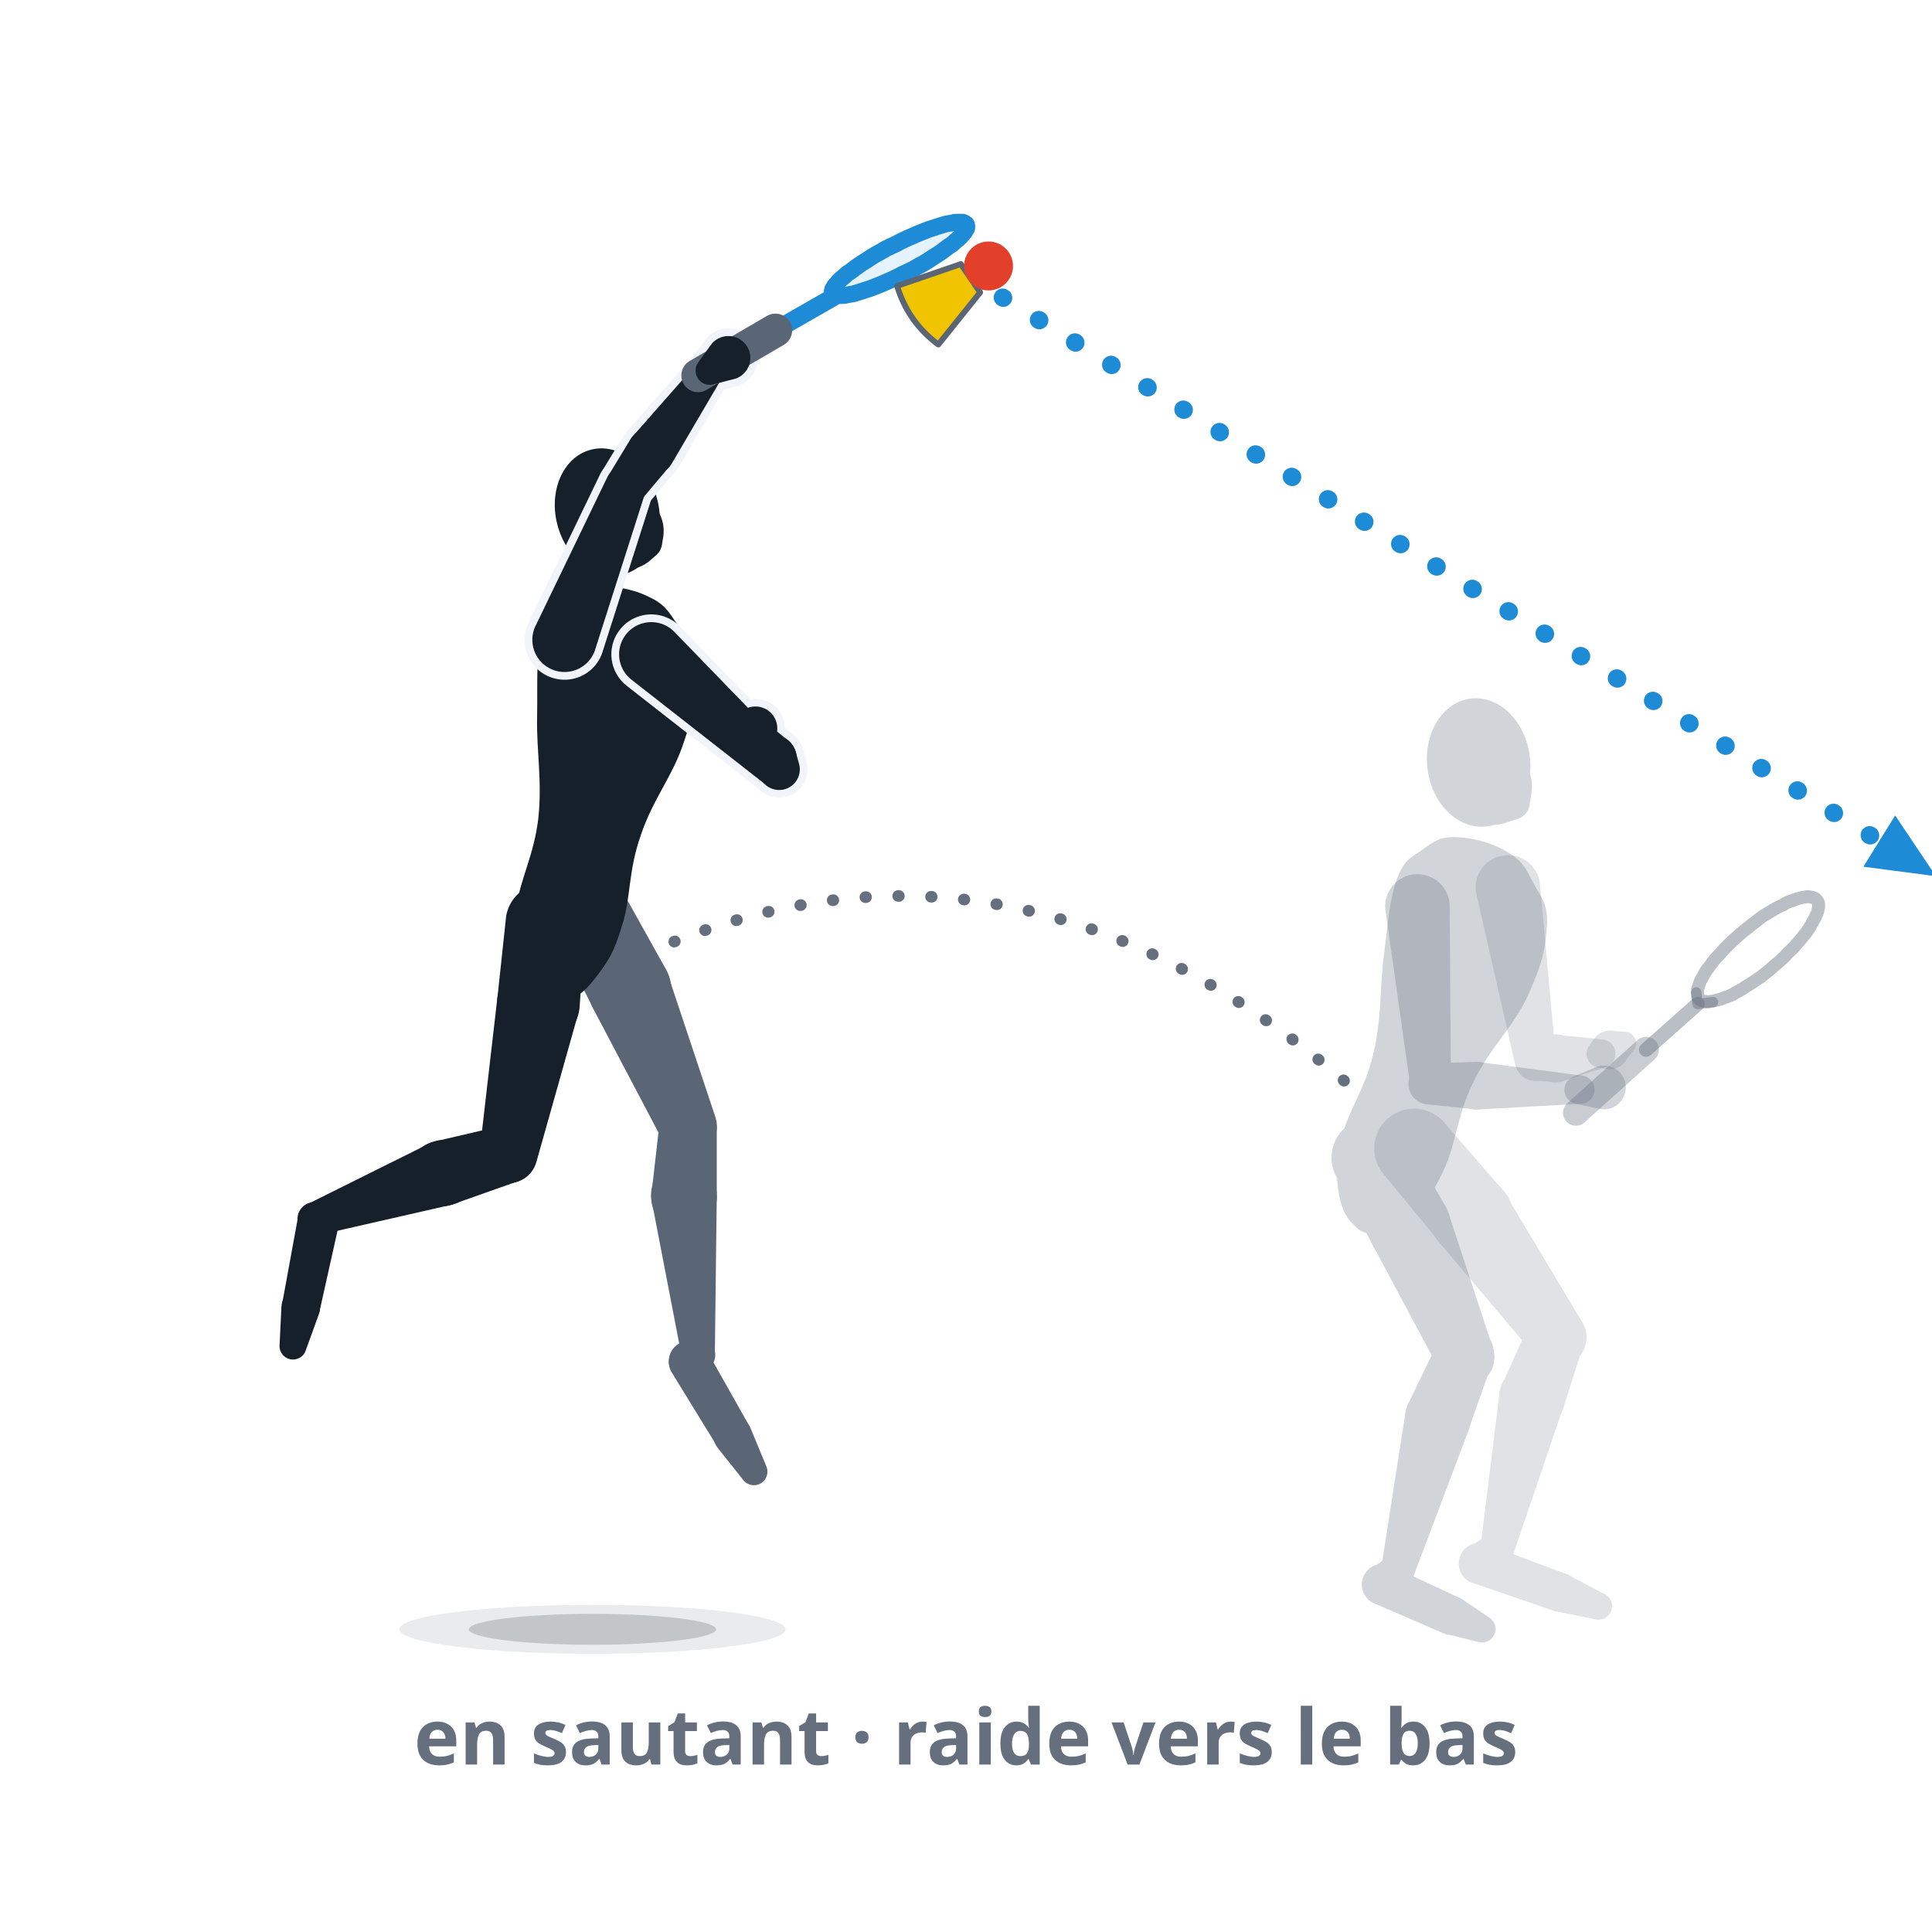
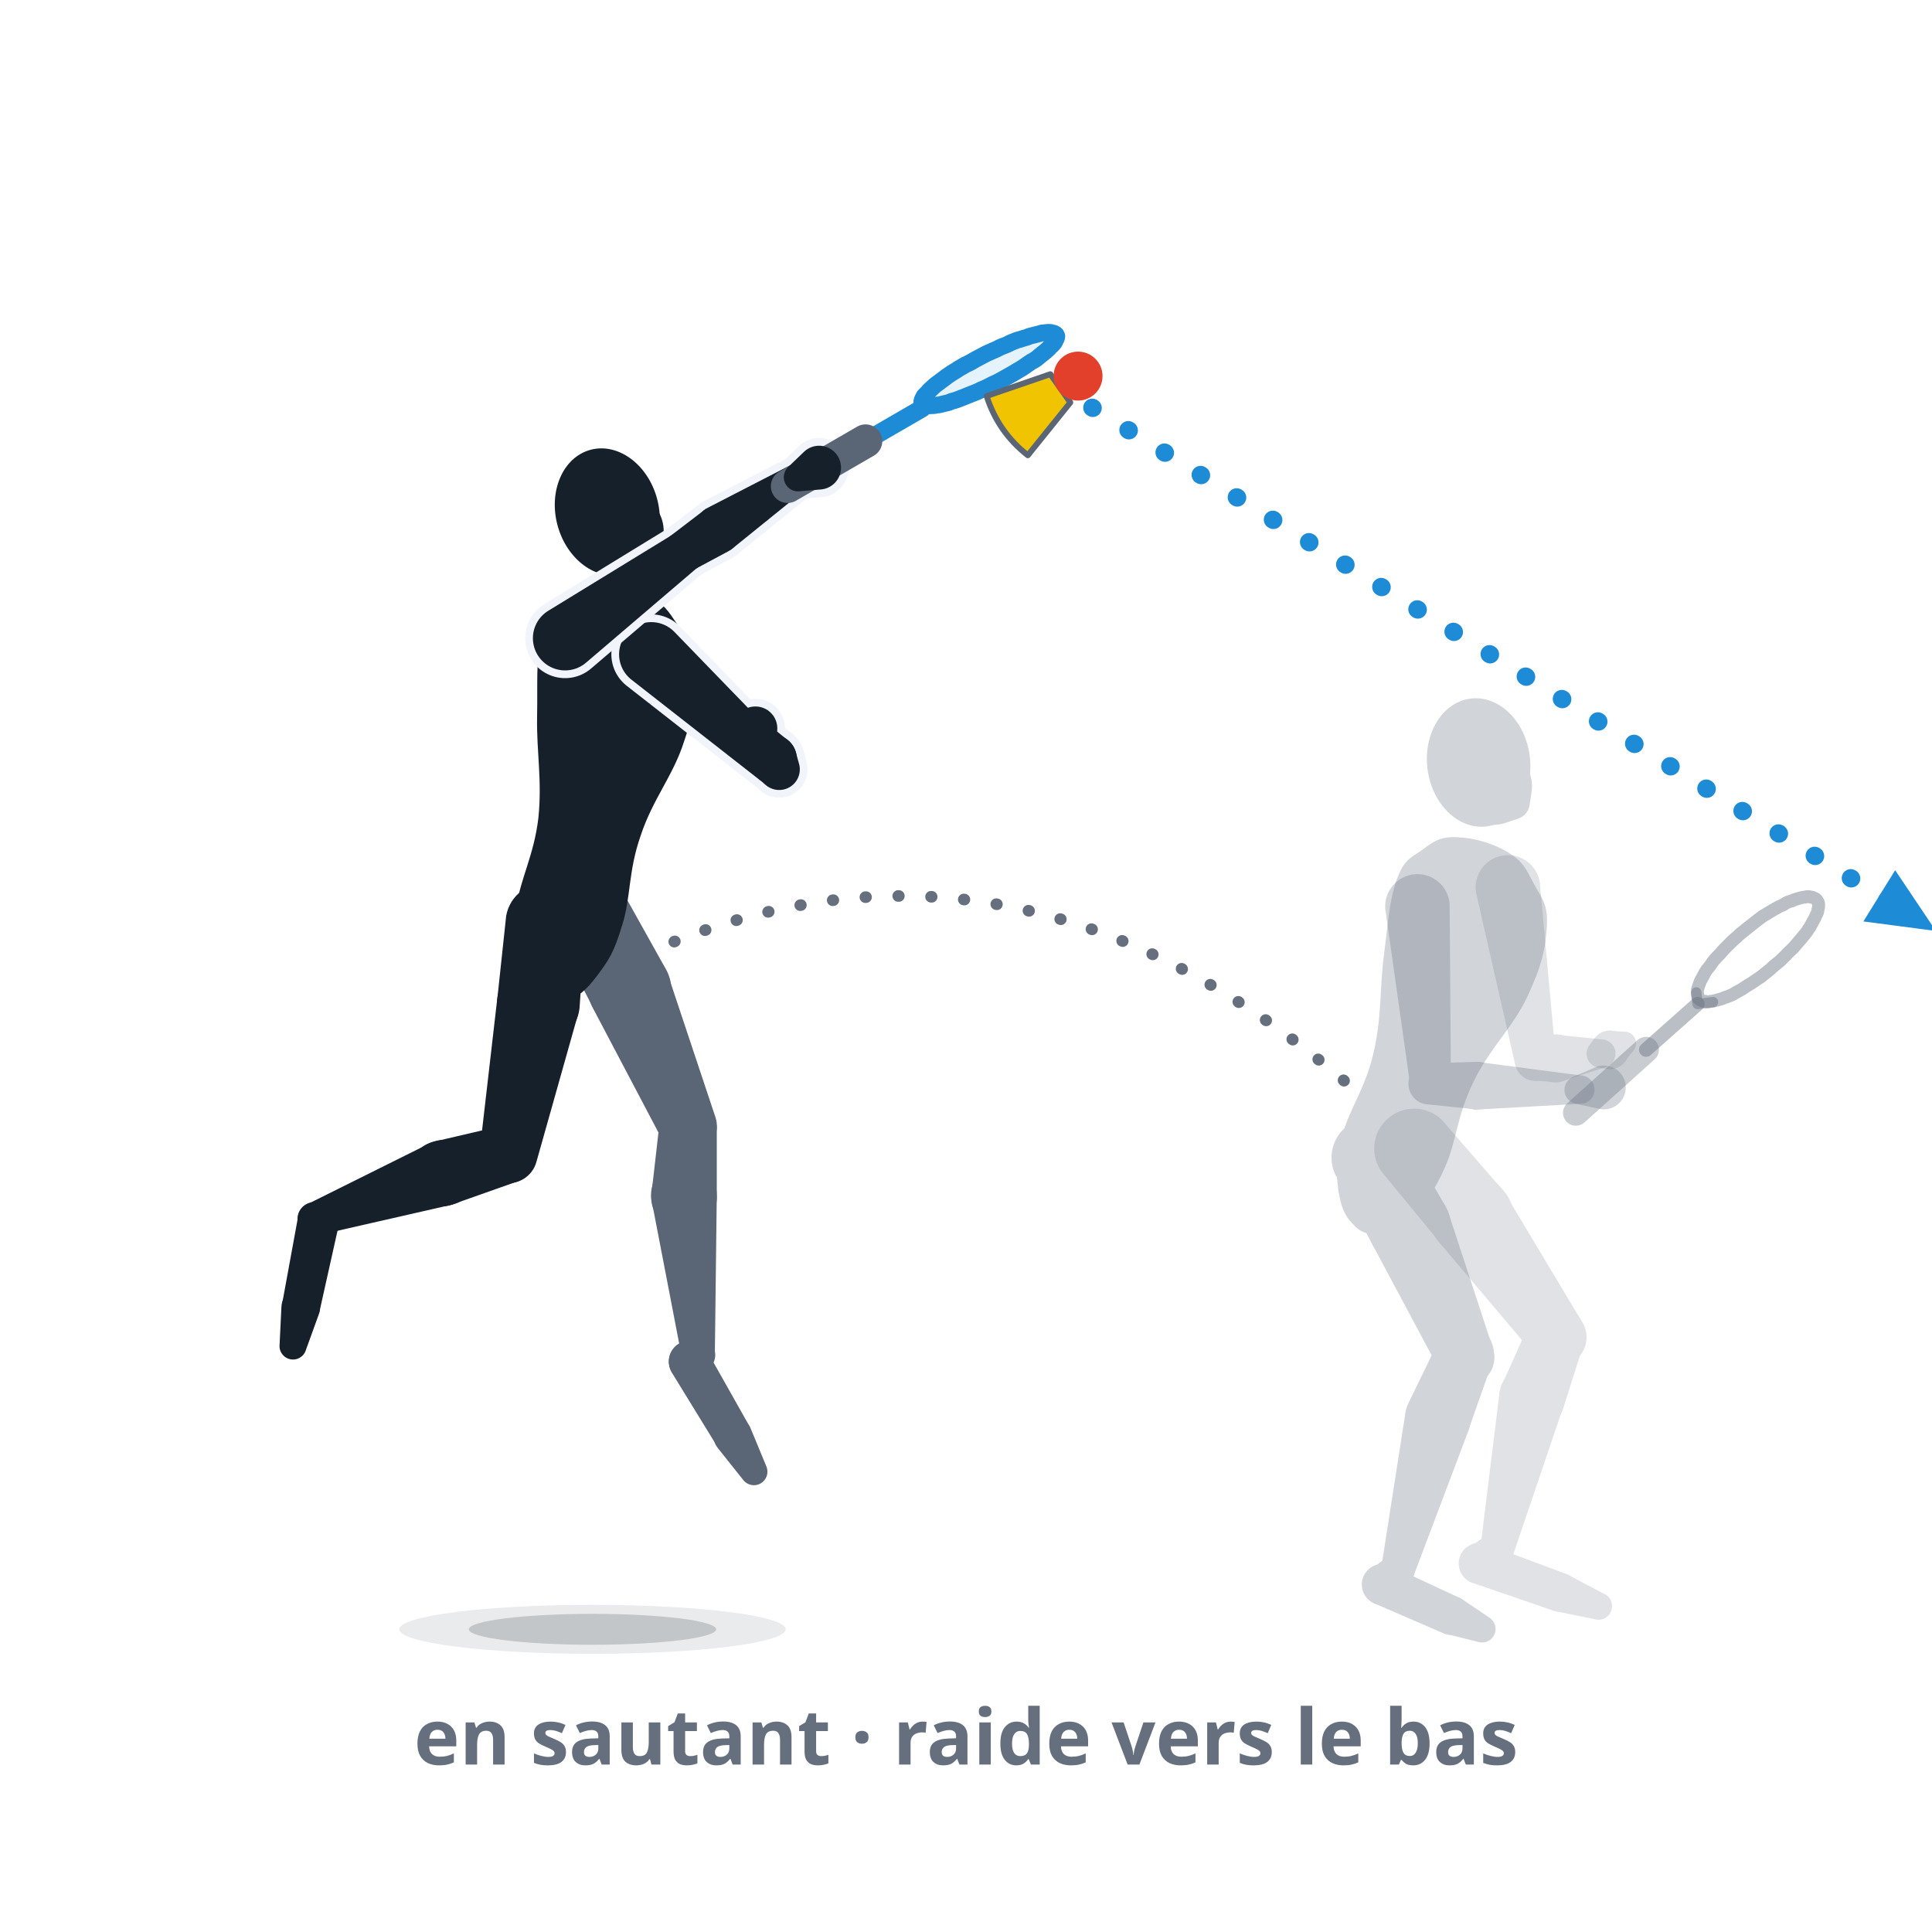
<svg xmlns="http://www.w3.org/2000/svg" viewBox="0 0 300 300" role="img" data-quelle="figuren" aria-label="Le smash sauté : le joueur frappe au sommet du saut, jambes en ciseaux, et envoie le speeder raide vers l'avant et vers le bas. En pâle à côté, la réception souple sur l'avant des deux pieds, prêt à rejouer.">
  <style>
    .s-k{fill:var(--tinte,#16202b)}
    .s-f{fill:var(--tinte-2,#5a6675)}
    .s-gk{fill:var(--tinte-3,#656f7e);opacity:.3}
    .s-gf{fill:var(--tinte-3,#656f7e);opacity:.2}
    .s-x{fill:var(--flaeche-2,#f1f5fb);stroke:var(--flaeche-2,#f1f5fb);stroke-width:2.4;stroke-linejoin:round}
    .s-rf{fill:var(--primaer,#38a4f1);opacity:.14}
    .s-rr{fill:none;stroke:var(--primaer-dunkel,#1e8bd6);stroke-width:2.6;stroke-linejoin:round}
    .s-rh{fill:none;stroke:var(--primaer-dunkel,#1e8bd6);stroke-width:2.1;stroke-linecap:round;stroke-linejoin:round}
    .s-rsch{fill:none;stroke:var(--primaer-dunkel,#1e8bd6);stroke-width:2.8;stroke-linecap:round}
    .s-rg{fill:none;stroke:var(--tinte-2,#5a6675);stroke-width:5.2;stroke-linecap:round}
    .s-gr{fill:none;stroke:var(--tinte-3,#656f7e);stroke-width:2;opacity:.45}
    .s-gh{fill:none;stroke:var(--tinte-3,#656f7e);stroke-width:1.6;opacity:.45;stroke-linecap:round;stroke-linejoin:round}
    .s-gsch{fill:none;stroke:var(--tinte-3,#656f7e);stroke-width:2.2;opacity:.45;stroke-linecap:round}
    .s-gg{fill:none;stroke:var(--tinte-3,#656f7e);stroke-width:4;opacity:.35;stroke-linecap:round}
    .s-korb{fill:var(--speeder-korb,#f0c400);stroke:var(--tinte-2,#5a6675);stroke-width:.9;stroke-linejoin:round}
    .s-kappe{fill:var(--speeder-kappe,#e2402a)}
    .s-sch{fill:var(--schatten-boden,#16202b2e)}
    .s-schw{fill:var(--schatten-boden,#16202b2e);opacity:.5}
    .s-bahn{fill:none;stroke:var(--primaer-dunkel,#1e8bd6);stroke-width:2.8;stroke-dasharray:.1 6.5;stroke-linecap:round}
    .s-blick{fill:none;stroke:var(--tinte-3,#656f7e);stroke-width:1.8;stroke-dasharray:.1 5;stroke-linecap:round}
    .s-mk{fill:var(--primaer-dunkel,#1e8bd6)}
    .st{fill:var(--tinte-3,#656f7e);font:600 12px/1 system-ui,sans-serif;text-anchor:middle}
  </style>
  <defs>
    <marker id="p020" viewBox="0 0 10 10" markerWidth="4.4" markerHeight="4.4" refX="5" refY="5" orient="auto">
      <path d="M1,1.2 L9.4,5 L1,8.8 Z" class="s-mk" />
    </marker>
  </defs>
  <ellipse class="s-schw" cx="92" cy="253" rx="30" ry="3.8" />
  <ellipse class="s-sch" cx="92" cy="253" rx="19.2" ry="2.4" />
  <g class="s-gf">
    <path d="M214.5,181.9L223.3,192.6A6.4,6.4 0 1 0 233,184.4L223.9,173.9A6.2,6.2 0 0 0 214.5,181.9Z" />
    <path d="M223.3,192.7L238.2,210.3A4.5,4.5 0 0 0 245.5,205L233.7,185.3A6.4,6.4 0 1 0 223.3,192.7Z" />
    <path d="M237.5,205.5L233.2,215.1A5.1,5.1 0 1 0 242.7,218.8L245.9,208.7A4.5,4.5 0 0 0 237.5,205.5Z" />
    <path d="M232.8,216.6L229.9,240.1A2.6,2.6 0 0 0 235,241.3L242.6,218.9A5.1,5.1 0 1 0 232.8,216.6Z" />
    <path d="M231,238.3L228.1,240.3A3.2,3.2 0 1 0 232.6,244.8L234.6,241.9A2.6,2.6 0 0 0 231,238.3Z" />
    <path d="M229,245.9L241.2,250.1A3,3 0 0 0 243.2,244.4L231.1,239.9A3.2,3.2 0 1 0 229,245.9Z" />
    <path d="M241.6,250.2L247.5,251.4A2.1,2.1 0 0 0 248.9,247.4L243.6,244.6A3,3 0 1 0 241.6,250.2Z" />
  </g>
  <g class="s-gf">
    <path d="M229.2,138.6L235.3,165.4A3.2,3.2 0 0 0 241.6,164.4L239.1,137A5,5 0 1 0 229.2,138.6Z" />
    <path d="M238.3,167.8L241.3,168A3.7,3.7 0 1 0 240.5,160.8L237.6,161.6A3.2,3.2 0 0 0 238.3,167.8Z" />
    <path d="M242.6,167.9L249.3,165.7A2.2,2.2 0 0 0 248.8,161.4L241.9,160.7A3.7,3.7 0 1 0 242.6,167.9Z" />
  </g>
  <g class="s-gf">
    <path d="M248.3,165.8L249.6,166A3,3 0 1 0 247.6,161.2L246.8,162.3A2.2,2.2 0 0 0 248.3,165.8Z" />
    <path d="M252.3,164.8L253.6,163.2A1.8,1.8 0 0 0 252.3,160.2L250.2,160.1A2.9,2.9 0 1 0 252.3,164.8Z" />
  </g>
  <g class="s-gk">
    <path d="M234.1,132.3C236.5,133.8 236.9,134.8 238.1,137.1C239.3,139.4 240.4,140.2 240.2,143.8C240,147.3 239.4,150 237.1,154.9C234.8,159.7 231.3,162.8 228.8,168C226.2,173.3 226.2,177.1 224.4,181.2C222.6,185.2 221.7,186.1 219.7,188.2C217.7,190.2 216.3,191 214.4,191.4C212.5,191.8 211.4,191.5 210.1,190.1C208.8,188.8 208.2,187.4 207.8,184.7C207.5,181.9 207.3,180.7 208.4,176.4C209.5,172.2 212,169.1 213.3,163.4C214.6,157.8 214.2,153.6 214.9,148.3C215.6,142.9 215.7,140.1 216.8,136.8C218,133.5 218.9,133.3 220.8,132C222.7,130.6 223.6,129.9 226.2,130C228.9,130.1 231.7,130.9 234.1,132.3Z" />
    <path d="M207.3,182.3L213.3,193.6A6.4,6.4 0 1 0 224.5,187.4L218.1,176.3A6.2,6.2 0 0 0 207.3,182.3Z" />
    <path d="M213.3,193.6L223.4,212.5A4.5,4.5 0 0 0 231.7,209L225,188.6A6.4,6.4 0 1 0 213.3,193.6Z" />
    <path d="M223.3,208.4L218.6,218.1A5.1,5.1 0 1 0 228,222.1L231.6,211.9A4.5,4.5 0 0 0 223.3,208.4Z" />
    <path d="M218.2,219.6L214.5,243.3A2.6,2.6 0 0 0 219.5,244.7L228,222.2A5.1,5.1 0 1 0 218.2,219.6Z" />
    <path d="M215.5,241.7L213,243.6A3.2,3.2 0 1 0 217.7,247.8L219.3,245.1A2.6,2.6 0 0 0 215.5,241.7Z" />
    <path d="M213.7,249.1L224.1,253.6A3,3 0 0 0 226.6,248.1L216.3,243.3A3.2,3.2 0 1 0 213.7,249.1Z" />
    <path d="M224.5,253.7L229.7,255A2.1,2.1 0 0 0 231.3,251.2L227,248.3A3,3 0 1 0 224.5,253.7Z" />
  </g>
  <g class="s-gk">
    <ellipse cx="229.6" cy="118.4" rx="8" ry="10" transform="rotate(-7.2 229.6 118.4)" />
    <path d="M234,127.7L235.8,127.1A2.6,2.6 0 0 0 237.5,125.1L237.8,123.1A6,6 0 1 0 234,127.7Z" />
  </g>
  <g class="s-gk">
    <path d="M215.1,141.1L219,168.7A3.2,3.2 0 0 0 225.3,168.2L225.1,140.4A5,5 0 1 0 215.1,141.1Z" />
    <path d="M221.8,171.5L228.6,172.2A3.7,3.7 0 1 0 228.9,164.9L222,165.1A3.2,3.2 0 0 0 221.8,171.5Z" />
    <path d="M229.2,172.3L245.3,171.4A2.2,2.2 0 0 0 245.5,167L229.5,164.9A3.7,3.7 0 1 0 229.2,172.3Z" />
  </g>
  <path class="s-gh" d="M266,155.6L263.6,155.9L263.4,154.1" />
  <path class="s-gsch" d="M255.6,163L263.6,155.9" />
  <path class="s-gr" d="M281.8,139.5C281.6,139.4 281.4,139.3 281.2,139.3C280.9,139.2 280.6,139.2 280.3,139.3C280,139.3 279.7,139.4 279.3,139.5C279,139.6 278.6,139.7 278.2,139.9C277.7,140 277.3,140.2 276.9,140.5C276.4,140.7 276,140.9 275.5,141.2C275,141.5 274.5,141.8 274,142.1C273.5,142.4 273,142.8 272.5,143.2C272.1,143.5 271.6,143.9 271.1,144.3C270.6,144.7 270.1,145.1 269.7,145.5C269.2,145.9 268.7,146.4 268.3,146.8C267.9,147.2 267.5,147.6 267.1,148.1C266.7,148.5 266.3,148.9 266,149.3C265.7,149.7 265.4,150.2 265.1,150.5C264.8,150.9 264.6,151.3 264.4,151.7C264.2,152 264,152.4 263.9,152.7C263.8,153 263.7,153.3 263.6,153.6C263.6,153.9 263.5,154.2 263.6,154.4C263.6,154.6 263.6,154.8 263.7,155C263.8,155.1 264,155.3 264.1,155.3C264.3,155.4 264.5,155.5 264.8,155.5C265,155.6 265.3,155.6 265.6,155.5C265.9,155.5 266.2,155.4 266.6,155.3C267,155.2 267.4,155.1 267.8,154.9C268.2,154.8 268.6,154.6 269.1,154.4C269.5,154.1 270,153.9 270.5,153.6C270.9,153.3 271.4,153 271.9,152.7C272.4,152.4 272.9,152 273.4,151.7C273.9,151.3 274.4,150.9 274.9,150.5C275.3,150.1 275.8,149.7 276.3,149.3C276.7,148.9 277.2,148.5 277.6,148C278,147.6 278.5,147.2 278.8,146.8C279.2,146.3 279.6,145.9 279.9,145.5C280.2,145.1 280.6,144.7 280.8,144.3C281.1,143.9 281.3,143.5 281.5,143.1C281.7,142.8 281.9,142.4 282,142.1C282.2,141.8 282.3,141.5 282.3,141.2C282.4,140.9 282.4,140.7 282.4,140.4C282.4,140.2 282.3,140 282.2,139.9C282.1,139.7 282,139.6 281.8,139.5Z" />
  <path class="s-gg" d="M244.7,172.8L255.6,163" />
  <g class="s-gk">
    <path d="M244.7,171.4L248.4,172.2A3.4,3.4 0 1 0 247.8,165.7L244.3,167.2A2.2,2.2 0 0 0 244.7,171.4Z" />
  </g>
  <path class="s-blick" d="M100,148.2 Q 158,122.2 212,170.7" />
  <g class="s-f">
    <path d="M85.8,144.3L92.1,156.5A6.4,6.4 0 1 0 103.4,150.5L96.7,138.5A6.2,6.2 0 0 0 85.8,144.3Z" />
    <path d="M92.1,156.6L102.9,177.1A4.5,4.5 0 0 0 111.1,173.5L103.8,151.6A6.4,6.4 0 1 0 92.1,156.6Z" />
    <path d="M102.4,174.5L101.2,185A5.1,5.1 0 1 0 111.3,185.5L111.3,175A4.5,4.5 0 0 0 102.4,174.5Z" />
    <path d="M101.2,186.5L105.9,210.9A2.6,2.6 0 0 0 111,210.4L111.3,185.6A5.1,5.1 0 1 0 101.2,186.5Z" />
    <path d="M107.8,207.9L106.2,208.3A3.2,3.2 0 1 0 109.7,213.2L110.6,211.9A2.6,2.6 0 0 0 107.8,207.9Z" />
    <path d="M104.3,213.1L111.3,224.5A3,3 0 0 0 116.4,221.5L109.8,209.8A3.2,3.2 0 1 0 104.3,213.1Z" />
    <path d="M111.5,224.9L115.4,229.8A2.1,2.1 0 0 0 119,227.7L116.6,221.9A3,3 0 1 0 111.5,224.9Z" />
  </g>
  <g class="s-k">
    <path d="M100.6,92.6C103.2,93.8 103.7,94.8 105.2,97C106.7,99.2 107.8,99.8 108.1,103.5C108.3,107.1 108,110 106.2,115.2C104.5,120.5 101.4,124 99.5,129.7C97.5,135.4 98,139.3 96.6,143.7C95.3,148 94.5,149.1 92.8,151.4C91,153.8 89.8,154.8 87.9,155.4C86,156 84.9,155.8 83.4,154.6C82,153.4 81.2,152.1 80.6,149.3C79.9,146.6 79.6,145.3 80.2,140.8C80.8,136.4 82.9,132.9 83.6,127C84.2,121.1 83.3,116.8 83.4,111.3C83.5,105.8 83.2,102.9 84,99.4C84.8,95.9 85.6,95.6 87.4,93.9C89.1,92.3 89.9,91.5 92.6,91.2C95.2,90.9 98.1,91.4 100.6,92.6Z" />
    <path d="M78.6,142.2L77.2,155.3A6.4,6.4 0 1 0 90,156.4L90.9,143.3A6.2,6.2 0 0 0 78.6,142.2Z" />
    <path d="M77.2,155.2L74.5,178.6A4.5,4.5 0 0 0 83.3,180.4L89.7,157.7A6.4,6.4 0 1 0 77.2,155.2Z" />
    <path d="M78,174.8L67.7,177.2A5.1,5.1 0 1 0 70.6,186.9L80.5,183.4A4.5,4.5 0 0 0 78,174.8Z" />
    <path d="M66.6,177.6L47.7,187A2.6,2.6 0 0 0 49.4,191.8L70,187.1A5.1,5.1 0 1 0 66.6,177.6Z" />
    <path d="M46.2,189.1L46.2,189.7A3.2,3.2 0 1 0 49.8,186.8L49.2,186.7A2.6,2.6 0 0 0 46.2,189.1Z" />
    <path d="M46.2,189.4L43.8,202.5A3,3 0 0 0 49.6,203.7L52.5,190.7A3.2,3.2 0 1 0 46.2,189.4Z" />
    <path d="M43.7,202.9L43.4,209.1A2.1,2.1 0 0 0 47.4,209.9L49.5,204.1A3,3 0 1 0 43.7,202.9Z" />
  </g>
  <g class="s-k">
    <ellipse cx="94.3" cy="79.5" rx="8" ry="10" transform="rotate(-15.2 94.3 79.5)" />
    <path d="M101.1,86.9L102,86.1A2.6,2.6 0 0 0 102.8,84.5L103,83.3A6,6 0 1 0 101.1,86.9Z" />
  </g>
  <g class="s-x">
    <path d="M98,105.5L119.1,122A3.2,3.2 0 0 0 123.3,117.3L104.7,98.1A5,5 0 1 0 98,105.5Z" />
    <path d="M124.1,118.7L123.6,116.9A3.7,3.7 0 1 0 117.5,120.5L118.8,121.8A3.2,3.2 0 0 0 124.1,118.7Z" />
    <path d="M122.4,115L119.2,112.4A2.2,2.2 0 0 0 115.7,114.5L116.4,118.5A3.7,3.7 0 1 0 122.4,115Z" />
    <path d="M113.9,113.1a3.4,3.4 0 1 0 6.8,0a3.4,3.4 0 1 0 -6.8,0Z" />
  </g>
  <g class="s-k">
    <path d="M98,105.5L119.1,122A3.2,3.2 0 0 0 123.3,117.3L104.7,98.1A5,5 0 1 0 98,105.5Z" />
    <path d="M124.1,118.7L123.6,116.9A3.7,3.7 0 1 0 117.5,120.5L118.8,121.8A3.2,3.2 0 0 0 124.1,118.7Z" />
    <path d="M122.4,115L119.2,112.4A2.2,2.2 0 0 0 115.7,114.5L116.4,118.5A3.7,3.7 0 1 0 122.4,115Z" />
  </g>
  <g class="s-k">
    <path d="M113.9,113.1a3.4,3.4 0 1 0 6.8,0a3.4,3.4 0 1 0 -6.8,0Z" />
  </g>
  <g class="s-x">
-     <path d="M92.5,100.6L100.2,76.5A3.2,3.2 0 0 0 94.3,74.1L83.3,96.9A5,5 0 1 0 92.5,100.6Z" />
-     <path d="M99.6,77.6L103.9,72.5A3.7,3.7 0 1 0 97.9,68.2L94.5,73.8A3.2,3.2 0 0 0 99.6,77.6Z" />
-     <path d="M104.3,72L112.1,58.7A2.2,2.2 0 0 0 108.5,56.1L98.3,67.7A3.7,3.7 0 1 0 104.3,72Z" />
-     <path d="M110.7,59.7L114.2,58.8A3.4,3.4 0 1 0 110.5,53.4L108.4,56.3A2.2,2.2 0 0 0 110.7,59.7Z" />
+     <path d="M91,102.9L108.1,88.3A3.2,3.2 0 0 0 104.3,83.1L85.2,94.8A5,5 0 1 0 91,102.9Z" />
+     <path d="M107.5,88.6L113.1,85.6A3.7,3.7 0 1 0 109.1,79.4L104,83.3A3.2,3.2 0 0 0 107.5,88.6Z" />
+     <path d="M113.7,85.2L125.2,75.9A2.2,2.2 0 0 0 122.8,72.2L109.6,79A3.7,3.7 0 1 0 113.7,85.2Z" />
+     <path d="M124,76.3L127.5,76A3.4,3.4 0 1 0 124.8,70.2L122.3,72.6A2.2,2.2 0 0 0 124,76.3Z" />
  </g>
  <g class="s-k">
-     <path d="M92.5,100.6L100.2,76.5A3.2,3.2 0 0 0 94.3,74.1L83.3,96.9A5,5 0 1 0 92.5,100.6Z" />
-     <path d="M99.6,77.6L103.9,72.5A3.7,3.7 0 1 0 97.9,68.2L94.5,73.8A3.2,3.2 0 0 0 99.6,77.6Z" />
-     <path d="M104.3,72L112.1,58.7A2.2,2.2 0 0 0 108.5,56.1L98.3,67.7A3.7,3.7 0 1 0 104.3,72Z" />
+     <path d="M91,102.9L108.1,88.3A3.2,3.2 0 0 0 104.3,83.1L85.2,94.8A5,5 0 1 0 91,102.9Z" />
+     <path d="M107.5,88.6L113.1,85.6A3.7,3.7 0 1 0 109.1,79.4L104,83.3A3.2,3.2 0 0 0 107.5,88.6Z" />
+     <path d="M113.7,85.2L125.2,75.9A2.2,2.2 0 0 0 122.8,72.2L109.6,79A3.7,3.7 0 1 0 113.7,85.2Z" />
  </g>
-   <path class="s-rf" d="M149.5,34.5C149.3,34.5 149.1,34.5 148.8,34.5C148.5,34.5 148.2,34.5 147.9,34.6C147.5,34.7 147.2,34.7 146.8,34.8C146.4,34.9 145.9,35.1 145.5,35.2C145,35.4 144.5,35.5 144,35.7C143.5,35.9 143,36.1 142.5,36.3C142,36.5 141.4,36.8 140.9,37C140.3,37.3 139.8,37.5 139.3,37.8C138.7,38.1 138.2,38.3 137.6,38.6C137.1,38.9 136.6,39.2 136,39.5C135.5,39.8 135,40.1 134.6,40.4C134.1,40.7 133.6,41 133.2,41.3C132.8,41.6 132.4,41.9 132,42.2C131.6,42.4 131.3,42.7 131,43C130.7,43.2 130.4,43.5 130.2,43.7C130,44 129.8,44.2 129.6,44.4C129.5,44.6 129.4,44.8 129.3,44.9C129.3,45.1 129.2,45.2 129.3,45.4C129.3,45.5 129.3,45.6 129.5,45.7C129.6,45.8 129.7,45.8 129.9,45.9C130.1,45.9 130.3,45.9 130.6,45.9C130.9,45.9 131.2,45.9 131.5,45.8C131.9,45.7 132.2,45.7 132.6,45.6C133,45.5 133.5,45.3 133.9,45.2C134.4,45 134.9,44.9 135.4,44.7C135.9,44.5 136.4,44.3 136.9,44.1C137.4,43.9 138,43.6 138.5,43.4C139.1,43.1 139.6,42.9 140.1,42.6C140.7,42.3 141.2,42.1 141.8,41.8C142.3,41.5 142.8,41.2 143.4,40.9C143.9,40.6 144.4,40.3 144.8,40C145.3,39.7 145.8,39.4 146.2,39.1C146.6,38.8 147,38.5 147.4,38.2C147.8,38 148.1,37.7 148.4,37.4C148.7,37.2 149,36.9 149.2,36.7C149.4,36.5 149.6,36.2 149.8,36C149.9,35.8 150,35.6 150.1,35.5C150.1,35.3 150.2,35.2 150.1,35C150.1,34.9 150.1,34.8 149.9,34.7C149.8,34.6 149.7,34.6 149.5,34.5Z" />
-   <path class="s-rh" d="M132,45.8L129.3,46.2L129,45.2" />
-   <path class="s-rsch" d="M120.4,51.3L129.3,46.2" />
-   <path class="s-rr" d="M149.5,34.5C149.3,34.5 149.1,34.5 148.8,34.5C148.5,34.5 148.2,34.5 147.9,34.6C147.5,34.7 147.2,34.7 146.8,34.8C146.4,34.9 145.9,35.1 145.5,35.2C145,35.4 144.5,35.5 144,35.7C143.5,35.9 143,36.1 142.5,36.3C142,36.5 141.4,36.8 140.9,37C140.3,37.3 139.8,37.5 139.3,37.8C138.7,38.1 138.2,38.3 137.6,38.6C137.1,38.9 136.6,39.2 136,39.5C135.5,39.8 135,40.1 134.6,40.4C134.1,40.7 133.6,41 133.2,41.3C132.8,41.6 132.4,41.9 132,42.2C131.6,42.4 131.3,42.7 131,43C130.7,43.2 130.4,43.5 130.2,43.7C130,44 129.8,44.2 129.6,44.4C129.5,44.6 129.4,44.8 129.3,44.9C129.3,45.1 129.2,45.2 129.3,45.4C129.3,45.5 129.3,45.6 129.5,45.7C129.6,45.8 129.7,45.8 129.9,45.9C130.1,45.9 130.3,45.9 130.6,45.9C130.9,45.9 131.2,45.9 131.5,45.8C131.9,45.7 132.2,45.7 132.6,45.6C133,45.5 133.5,45.3 133.9,45.2C134.4,45 134.9,44.9 135.4,44.7C135.9,44.5 136.4,44.3 136.9,44.1C137.4,43.9 138,43.6 138.5,43.4C139.1,43.1 139.6,42.9 140.1,42.6C140.7,42.3 141.2,42.1 141.8,41.8C142.3,41.5 142.8,41.2 143.4,40.9C143.9,40.6 144.4,40.3 144.8,40C145.3,39.7 145.8,39.4 146.2,39.1C146.6,38.8 147,38.5 147.4,38.2C147.8,38 148.1,37.7 148.4,37.4C148.7,37.2 149,36.9 149.2,36.7C149.4,36.5 149.6,36.2 149.8,36C149.9,35.8 150,35.6 150.1,35.5C150.1,35.3 150.2,35.2 150.1,35C150.1,34.9 150.1,34.8 149.9,34.7C149.8,34.6 149.7,34.6 149.5,34.5Z" />
-   <path class="s-rg" d="M108.4,58.3L120.4,51.3" />
+   <path class="s-rf" d="M163.4,51.7C163.2,51.6 163,51.6 162.7,51.6C162.5,51.6 162.1,51.7 161.8,51.7C161.5,51.8 161.1,51.9 160.7,52C160.3,52.1 159.8,52.2 159.4,52.4C158.9,52.5 158.5,52.7 158,52.8C157.5,53 156.9,53.2 156.4,53.5C155.9,53.7 155.3,53.9 154.8,54.2C154.3,54.4 153.7,54.7 153.2,54.9C152.6,55.2 152.1,55.5 151.5,55.8C151,56.1 150.5,56.4 150,56.6C149.5,56.9 148.9,57.2 148.5,57.5C148,57.8 147.5,58.1 147.1,58.4C146.7,58.7 146.3,59 145.9,59.3C145.5,59.6 145.2,59.8 144.9,60.1C144.6,60.4 144.3,60.6 144.1,60.9C143.9,61.1 143.7,61.3 143.5,61.5C143.4,61.7 143.3,61.9 143.2,62.1C143.2,62.2 143.1,62.4 143.2,62.5C143.2,62.6 143.3,62.7 143.4,62.8C143.5,62.9 143.6,63 143.8,63C144,63 144.2,63 144.5,63C144.8,63 145.1,63 145.4,62.9C145.8,62.9 146.1,62.8 146.5,62.7C147,62.6 147.4,62.5 147.8,62.3C148.3,62.2 148.8,62 149.3,61.8C149.8,61.6 150.3,61.4 150.8,61.2C151.3,61 151.9,60.8 152.4,60.5C153,60.3 153.5,60 154.1,59.7C154.6,59.5 155.2,59.2 155.7,58.9C156.2,58.6 156.8,58.3 157.3,58C157.8,57.7 158.3,57.4 158.8,57.1C159.2,56.8 159.7,56.5 160.1,56.2C160.5,56 161,55.7 161.3,55.4C161.7,55.1 162,54.8 162.3,54.6C162.6,54.3 162.9,54.1 163.1,53.8C163.4,53.6 163.5,53.4 163.7,53.2C163.8,53 163.9,52.8 164,52.6C164.1,52.4 164.1,52.3 164.1,52.2C164,52 164,51.9 163.9,51.9C163.8,51.8 163.6,51.7 163.4,51.7Z" />
+   <path class="s-rh" d="M145.9,62.9L143.2,63.4L142.9,62.4" />
+   <path class="s-rsch" d="M134.4,68.5L143.2,63.4" />
+   <path class="s-rr" d="M163.4,51.7C163.2,51.6 163,51.6 162.7,51.6C162.5,51.6 162.1,51.7 161.8,51.7C161.5,51.8 161.1,51.9 160.7,52C160.3,52.1 159.8,52.2 159.4,52.4C158.9,52.5 158.5,52.7 158,52.8C157.5,53 156.9,53.2 156.4,53.5C155.9,53.7 155.3,53.9 154.8,54.2C154.3,54.4 153.7,54.7 153.2,54.9C152.6,55.2 152.1,55.5 151.5,55.8C151,56.1 150.5,56.4 150,56.6C149.5,56.9 148.9,57.2 148.5,57.5C148,57.8 147.5,58.1 147.1,58.4C146.7,58.7 146.3,59 145.9,59.3C145.5,59.6 145.2,59.8 144.9,60.1C144.6,60.4 144.3,60.6 144.1,60.9C143.9,61.1 143.7,61.3 143.5,61.5C143.4,61.7 143.3,61.9 143.2,62.1C143.2,62.2 143.1,62.4 143.2,62.5C143.2,62.6 143.3,62.7 143.4,62.8C143.5,62.9 143.6,63 143.8,63C144,63 144.2,63 144.5,63C144.8,63 145.1,63 145.4,62.9C145.8,62.9 146.1,62.8 146.5,62.7C147,62.6 147.4,62.5 147.8,62.3C148.3,62.2 148.8,62 149.3,61.8C149.8,61.6 150.3,61.4 150.8,61.2C151.3,61 151.9,60.8 152.4,60.5C153,60.3 153.5,60 154.1,59.7C154.6,59.5 155.2,59.2 155.7,58.9C156.2,58.6 156.8,58.3 157.3,58C157.8,57.7 158.3,57.4 158.8,57.1C159.2,56.8 159.7,56.5 160.1,56.2C160.5,56 161,55.7 161.3,55.4C161.7,55.1 162,54.8 162.3,54.6C162.6,54.3 162.9,54.1 163.1,53.8C163.4,53.6 163.5,53.4 163.7,53.2C163.8,53 163.9,52.8 164,52.6C164.1,52.4 164.1,52.3 164.1,52.2C164,52 164,51.9 163.9,51.9C163.8,51.8 163.6,51.7 163.4,51.7Z" />
+   <path class="s-rg" d="M122.3,75.5L134.4,68.5" />
  <g class="s-k">
-     <path d="M110.7,59.7L114.2,58.8A3.4,3.4 0 1 0 110.5,53.4L108.4,56.3A2.2,2.2 0 0 0 110.7,59.7Z" />
+     <path d="M124,76.3L127.5,76A3.4,3.4 0 1 0 124.8,70.2L122.3,72.6A2.2,2.2 0 0 0 124,76.3Z" />
  </g>
-   <path class="s-korb" d="M152.2,45.4L145.7,53.5Q141,50 139.3,44.4L149.2,41Z" />
-   <path class="s-kappe" d="M149.7,41.3a3.8,3.8 0 1 0 7.6,0a3.8,3.8 0 1 0 -7.6,0Z" />
-   <path class="s-bahn" d="M155.7,46.2 L296,133.2" marker-end="url(#p020)" />
+   <path class="s-korb" d="M166.2,62.5L159.6,70.7Q155,67.1 153.2,61.5L163.1,58.1Z" />
+   <path class="s-kappe" d="M163.6,58.4a3.8,3.8 0 1 0 7.6,0a3.8,3.8 0 1 0 -7.6,0Z" />
+   <path class="s-bahn" d="M169.6,63.3 L296,141.7" marker-end="url(#p020)" />
  <text class="st" x="150" y="274">en sautant · raide vers le bas</text>
</svg>
